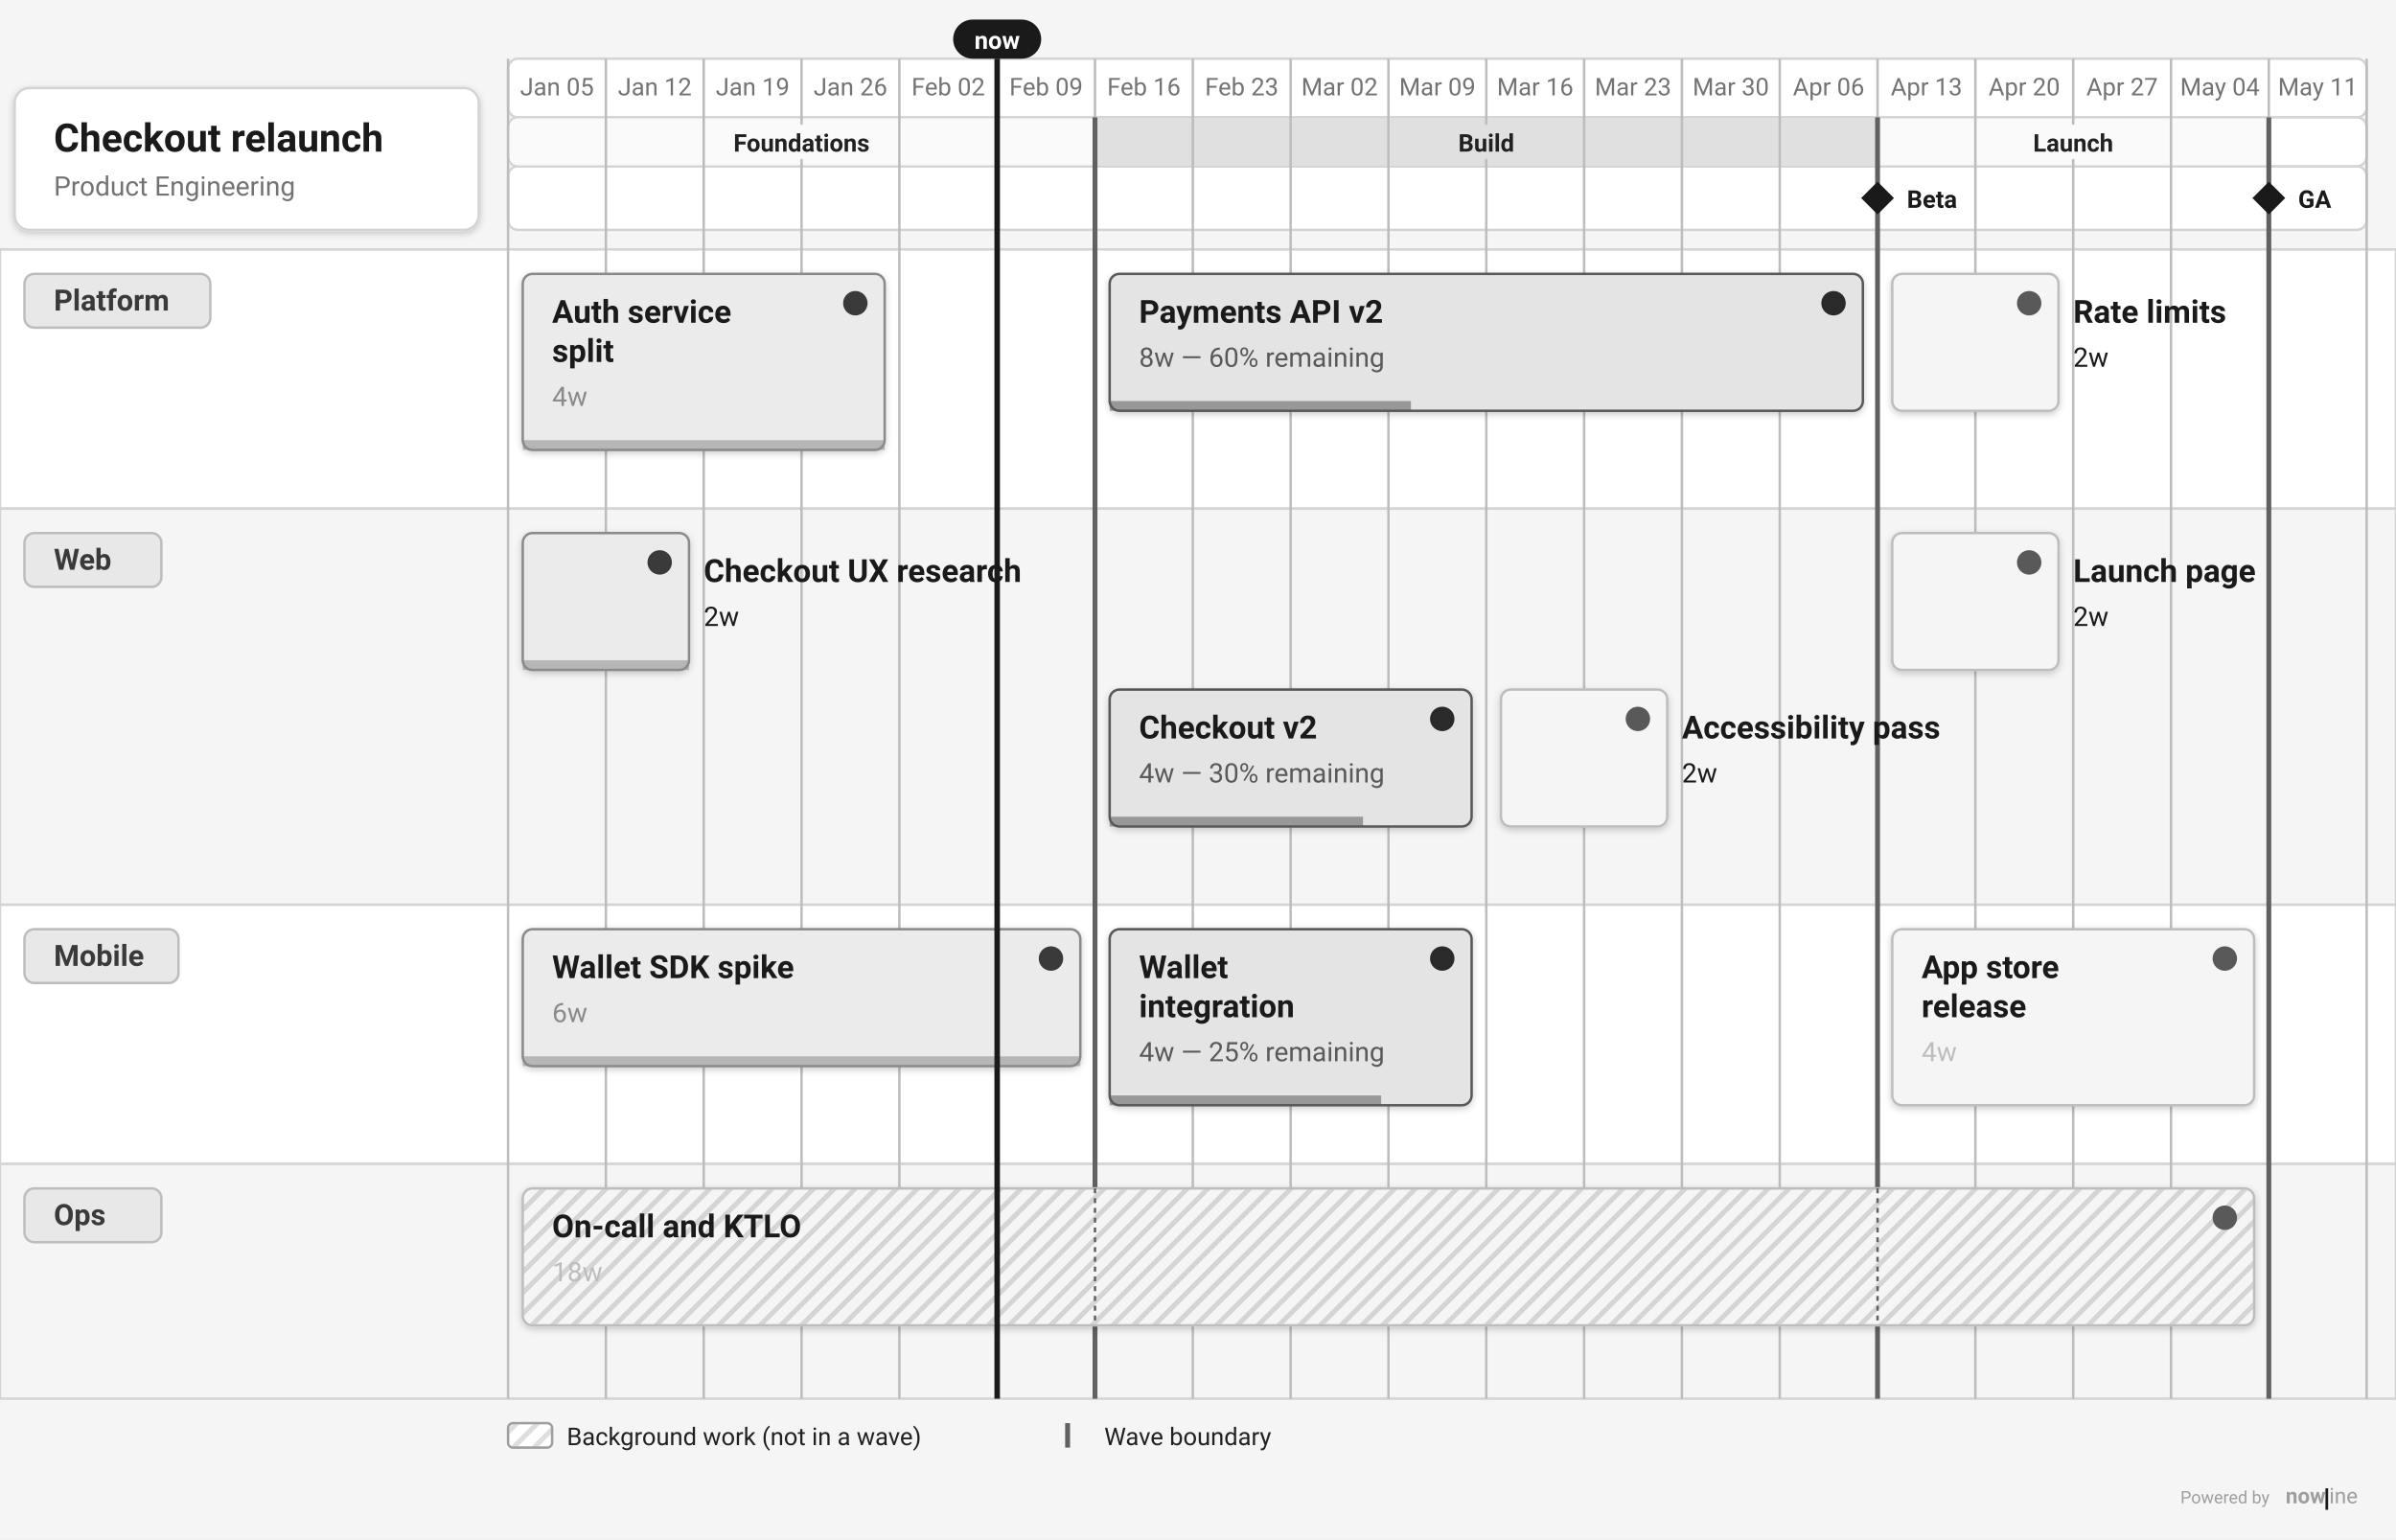
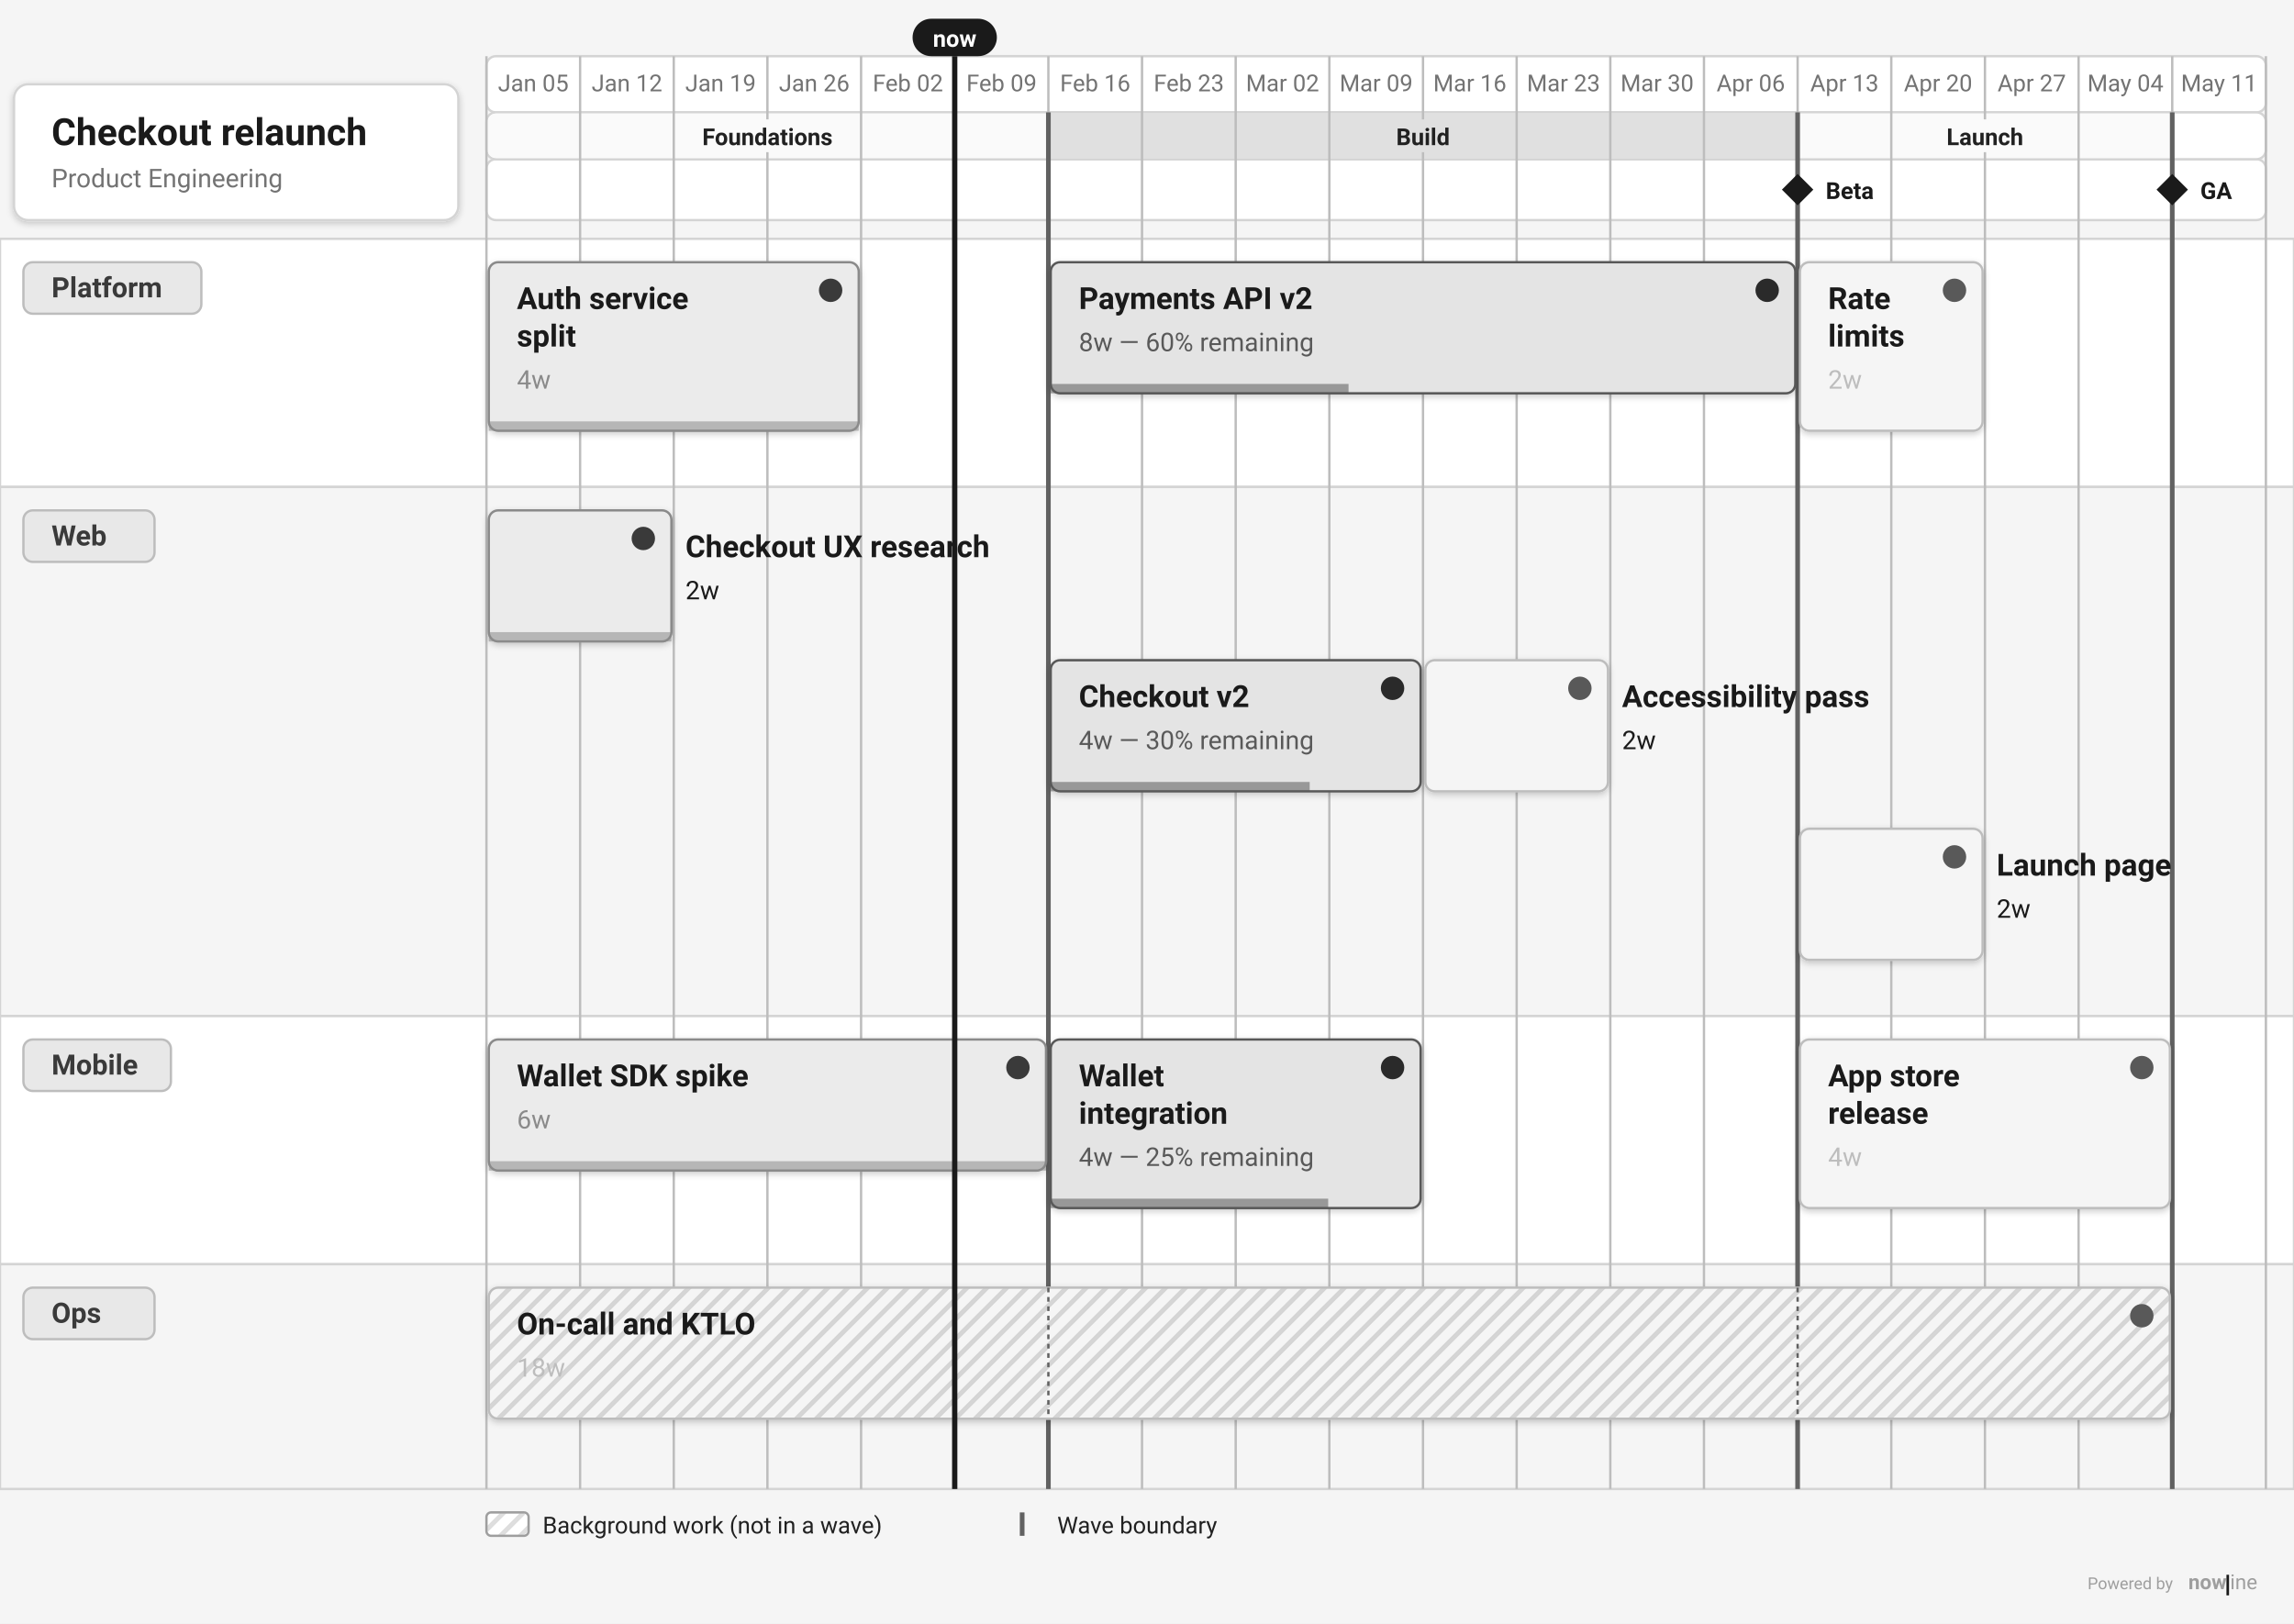
- <svg xmlns="http://www.w3.org/2000/svg" data-generator="nowline" data-theme="grayscale" height="629.44" viewBox="0 0 979.76 629.44" width="979.76">
+ <svg xmlns="http://www.w3.org/2000/svg" data-generator="nowline" data-theme="grayscale" height="693.44" viewBox="0 0 979.76 693.44" width="979.76">
  <defs>
    <filter height="200%" id="nl-0-root-shadow-subtle" width="200%" x="-50%" y="-50%">
      <feGaussianBlur in="SourceAlpha" stdDeviation="1.5" />
      <feOffset dx="0" dy="1" result="offsetblur" />
      <feComponentTransfer>
        <feFuncA type="linear" slope="0.2" />
      </feComponentTransfer>
      <feMerge>
        <feMergeNode />
        <feMergeNode in="SourceGraphic" />
      </feMerge>
    </filter>
    <filter height="200%" id="nl-0-root-shadow-soft" width="200%" x="-50%" y="-50%">
      <feGaussianBlur in="SourceAlpha" stdDeviation="5" />
      <feOffset dx="0" dy="3" result="offsetblur" />
      <feComponentTransfer>
        <feFuncA type="linear" slope="0.3" />
      </feComponentTransfer>
      <feMerge>
        <feMergeNode />
        <feMergeNode in="SourceGraphic" />
      </feMerge>
    </filter>
    <filter height="200%" id="nl-0-root-shadow-hard" width="200%" x="-50%" y="-50%">
      <feGaussianBlur in="SourceAlpha" stdDeviation="0" />
      <feOffset dx="2" dy="2" result="offsetblur" />
      <feComponentTransfer>
        <feFuncA type="linear" slope="0.45" />
      </feComponentTransfer>
      <feMerge>
        <feMergeNode />
        <feMergeNode in="SourceGraphic" />
      </feMerge>
    </filter>
    <marker id="nl-0-root-arrow" viewBox="0 0 10 10" refX="9" refY="5" markerWidth="7" markerHeight="7" orient="auto">
      <path d="M 0 0 L 10 5 L 0 10 z" fill="#595959" />
    </marker>
    <marker id="nl-0-root-arrow-light" viewBox="0 0 10 10" refX="9" refY="5" markerWidth="7" markerHeight="7" orient="auto">
      <path d="M 0 0 L 10 5 L 0 10 z" fill="#9e9e9e" />
    </marker>
    <marker id="nl-0-root-arrow-dark" viewBox="0 0 10 10" refX="9" refY="5" markerWidth="7" markerHeight="7" orient="auto">
      <path d="M 0 0 L 10 5 L 0 10 z" fill="#1a1a1a" />
    </marker>
    <pattern height="6" id="nl-0-root-wave-hatch-dark" patternTransform="rotate(45)" patternUnits="userSpaceOnUse" width="6">
      <line opacity="0.13" stroke="#000000" stroke-width="2" x1="3" x2="3" y1="0" y2="6" />
    </pattern>
  </defs>
-   <rect fill="#f5f5f5" height="629.44" width="979.76" x="0" y="0" />
+   <rect fill="#f5f5f5" height="693.44" width="979.76" x="0" y="0" />
  <g data-layer="timeline">
    <rect fill="#ffffff" height="24" rx="4" ry="4" stroke="#d4d4d4" stroke-width="1" width="760" x="207.76" y="24" />
    <rect fill="#ffffff" height="26" rx="4" ry="4" stroke="#d4d4d4" stroke-width="1" width="760" x="207.76" y="68" />
    <text fill="#737373" font-family="system-ui, -apple-system, &quot;Segoe UI&quot;, Roboto, sans-serif" font-size="10" text-anchor="middle" x="227.76" y="39">Jan 05</text>
    <text fill="#737373" font-family="system-ui, -apple-system, &quot;Segoe UI&quot;, Roboto, sans-serif" font-size="10" text-anchor="middle" x="267.76" y="39">Jan 12</text>
    <text fill="#737373" font-family="system-ui, -apple-system, &quot;Segoe UI&quot;, Roboto, sans-serif" font-size="10" text-anchor="middle" x="307.76" y="39">Jan 19</text>
    <text fill="#737373" font-family="system-ui, -apple-system, &quot;Segoe UI&quot;, Roboto, sans-serif" font-size="10" text-anchor="middle" x="347.76" y="39">Jan 26</text>
    <text fill="#737373" font-family="system-ui, -apple-system, &quot;Segoe UI&quot;, Roboto, sans-serif" font-size="10" text-anchor="middle" x="387.76" y="39">Feb 02</text>
    <text fill="#737373" font-family="system-ui, -apple-system, &quot;Segoe UI&quot;, Roboto, sans-serif" font-size="10" text-anchor="middle" x="427.76" y="39">Feb 09</text>
    <text fill="#737373" font-family="system-ui, -apple-system, &quot;Segoe UI&quot;, Roboto, sans-serif" font-size="10" text-anchor="middle" x="467.76" y="39">Feb 16</text>
    <text fill="#737373" font-family="system-ui, -apple-system, &quot;Segoe UI&quot;, Roboto, sans-serif" font-size="10" text-anchor="middle" x="507.76" y="39">Feb 23</text>
    <text fill="#737373" font-family="system-ui, -apple-system, &quot;Segoe UI&quot;, Roboto, sans-serif" font-size="10" text-anchor="middle" x="547.76" y="39">Mar 02</text>
    <text fill="#737373" font-family="system-ui, -apple-system, &quot;Segoe UI&quot;, Roboto, sans-serif" font-size="10" text-anchor="middle" x="587.76" y="39">Mar 09</text>
    <text fill="#737373" font-family="system-ui, -apple-system, &quot;Segoe UI&quot;, Roboto, sans-serif" font-size="10" text-anchor="middle" x="627.76" y="39">Mar 16</text>
    <text fill="#737373" font-family="system-ui, -apple-system, &quot;Segoe UI&quot;, Roboto, sans-serif" font-size="10" text-anchor="middle" x="667.76" y="39">Mar 23</text>
    <text fill="#737373" font-family="system-ui, -apple-system, &quot;Segoe UI&quot;, Roboto, sans-serif" font-size="10" text-anchor="middle" x="707.76" y="39">Mar 30</text>
    <text fill="#737373" font-family="system-ui, -apple-system, &quot;Segoe UI&quot;, Roboto, sans-serif" font-size="10" text-anchor="middle" x="747.76" y="39">Apr 06</text>
    <text fill="#737373" font-family="system-ui, -apple-system, &quot;Segoe UI&quot;, Roboto, sans-serif" font-size="10" text-anchor="middle" x="787.76" y="39">Apr 13</text>
    <text fill="#737373" font-family="system-ui, -apple-system, &quot;Segoe UI&quot;, Roboto, sans-serif" font-size="10" text-anchor="middle" x="827.76" y="39">Apr 20</text>
    <text fill="#737373" font-family="system-ui, -apple-system, &quot;Segoe UI&quot;, Roboto, sans-serif" font-size="10" text-anchor="middle" x="867.76" y="39">Apr 27</text>
    <text fill="#737373" font-family="system-ui, -apple-system, &quot;Segoe UI&quot;, Roboto, sans-serif" font-size="10" text-anchor="middle" x="907.76" y="39">May 04</text>
    <text fill="#737373" font-family="system-ui, -apple-system, &quot;Segoe UI&quot;, Roboto, sans-serif" font-size="10" text-anchor="middle" x="947.76" y="39">May 11</text>
  </g>
  <g data-layer="wave-strip">
    <rect fill="#ffffff" height="20" rx="4" ry="4" stroke="#d4d4d4" stroke-width="1" width="760" x="207.76" y="48" />
    <g data-id="foundations">
      <path d="M211.76 48.5 H447.76 V67.5 H211.76 A3.5 3.5 0 0 1 208.26 64 V52 A3.5 3.5 0 0 1 211.76 48.5 Z" fill="#fafafa" />
    </g>
    <g data-id="build">
      <rect fill="#e0e0e0" height="19" width="320" x="447.76" y="48.5" />
    </g>
    <g data-id="launch">
      <rect fill="#fafafa" height="19" width="160" x="767.76" y="48.5" />
    </g>
  </g>
  <g data-id="platform" data-layer="swimlane-bg">
    <rect fill="#ffffff" height="106" stroke="#d4d4d4" stroke-width="1" width="979.76" x="0" y="102" />
  </g>
  <g data-id="web" data-layer="swimlane-bg">
-     <rect fill="#f5f5f5" height="162" stroke="#d4d4d4" stroke-width="1" width="979.76" x="0" y="208" />
+     <rect fill="#f5f5f5" height="226" stroke="#d4d4d4" stroke-width="1" width="979.76" x="0" y="208" />
  </g>
  <g data-id="mobile" data-layer="swimlane-bg">
-     <rect fill="#ffffff" height="106" stroke="#d4d4d4" stroke-width="1" width="979.76" x="0" y="370" />
+     <rect fill="#ffffff" height="106" stroke="#d4d4d4" stroke-width="1" width="979.76" x="0" y="434" />
  </g>
  <g data-id="ops" data-layer="swimlane-bg">
-     <rect fill="#f5f5f5" height="96" stroke="#d4d4d4" stroke-width="1" width="979.76" x="0" y="476" />
+     <rect fill="#f5f5f5" height="96" stroke="#d4d4d4" stroke-width="1" width="979.76" x="0" y="540" />
  </g>
  <g data-layer="grid">
-     <line stroke="#bdbdbd" stroke-width="1" x1="207.76" x2="207.76" y1="24" y2="572" />
-     <line stroke="#bdbdbd" stroke-width="1" x1="247.76" x2="247.76" y1="24" y2="572" />
-     <line stroke="#bdbdbd" stroke-width="1" x1="287.76" x2="287.76" y1="24" y2="572" />
-     <line stroke="#bdbdbd" stroke-width="1" x1="327.76" x2="327.76" y1="24" y2="572" />
-     <line stroke="#bdbdbd" stroke-width="1" x1="367.76" x2="367.76" y1="24" y2="572" />
-     <line stroke="#bdbdbd" stroke-width="1" x1="407.76" x2="407.76" y1="24" y2="572" />
-     <line stroke="#bdbdbd" stroke-width="1" x1="447.76" x2="447.76" y1="24" y2="572" />
-     <line stroke="#bdbdbd" stroke-width="1" x1="487.76" x2="487.76" y1="24" y2="572" />
-     <line stroke="#bdbdbd" stroke-width="1" x1="527.76" x2="527.76" y1="24" y2="572" />
-     <line stroke="#bdbdbd" stroke-width="1" x1="567.76" x2="567.76" y1="24" y2="572" />
-     <line stroke="#bdbdbd" stroke-width="1" x1="607.76" x2="607.76" y1="24" y2="572" />
-     <line stroke="#bdbdbd" stroke-width="1" x1="647.76" x2="647.76" y1="24" y2="572" />
-     <line stroke="#bdbdbd" stroke-width="1" x1="687.76" x2="687.76" y1="24" y2="572" />
-     <line stroke="#bdbdbd" stroke-width="1" x1="727.76" x2="727.76" y1="24" y2="572" />
-     <line stroke="#bdbdbd" stroke-width="1" x1="767.76" x2="767.76" y1="24" y2="572" />
-     <line stroke="#bdbdbd" stroke-width="1" x1="807.76" x2="807.76" y1="24" y2="572" />
-     <line stroke="#bdbdbd" stroke-width="1" x1="847.76" x2="847.76" y1="24" y2="572" />
-     <line stroke="#bdbdbd" stroke-width="1" x1="887.76" x2="887.76" y1="24" y2="572" />
-     <line stroke="#bdbdbd" stroke-width="1" x1="927.76" x2="927.76" y1="24" y2="572" />
-     <line stroke="#bdbdbd" stroke-width="1" x1="967.76" x2="967.76" y1="24" y2="572" />
+     <line stroke="#bdbdbd" stroke-width="1" x1="207.76" x2="207.76" y1="24" y2="636" />
+     <line stroke="#bdbdbd" stroke-width="1" x1="247.76" x2="247.76" y1="24" y2="636" />
+     <line stroke="#bdbdbd" stroke-width="1" x1="287.76" x2="287.76" y1="24" y2="636" />
+     <line stroke="#bdbdbd" stroke-width="1" x1="327.76" x2="327.76" y1="24" y2="636" />
+     <line stroke="#bdbdbd" stroke-width="1" x1="367.76" x2="367.76" y1="24" y2="636" />
+     <line stroke="#bdbdbd" stroke-width="1" x1="407.76" x2="407.76" y1="24" y2="636" />
+     <line stroke="#bdbdbd" stroke-width="1" x1="447.76" x2="447.76" y1="24" y2="636" />
+     <line stroke="#bdbdbd" stroke-width="1" x1="487.76" x2="487.76" y1="24" y2="636" />
+     <line stroke="#bdbdbd" stroke-width="1" x1="527.76" x2="527.76" y1="24" y2="636" />
+     <line stroke="#bdbdbd" stroke-width="1" x1="567.76" x2="567.76" y1="24" y2="636" />
+     <line stroke="#bdbdbd" stroke-width="1" x1="607.76" x2="607.76" y1="24" y2="636" />
+     <line stroke="#bdbdbd" stroke-width="1" x1="647.76" x2="647.76" y1="24" y2="636" />
+     <line stroke="#bdbdbd" stroke-width="1" x1="687.76" x2="687.76" y1="24" y2="636" />
+     <line stroke="#bdbdbd" stroke-width="1" x1="727.76" x2="727.76" y1="24" y2="636" />
+     <line stroke="#bdbdbd" stroke-width="1" x1="767.76" x2="767.76" y1="24" y2="636" />
+     <line stroke="#bdbdbd" stroke-width="1" x1="807.76" x2="807.76" y1="24" y2="636" />
+     <line stroke="#bdbdbd" stroke-width="1" x1="847.76" x2="847.76" y1="24" y2="636" />
+     <line stroke="#bdbdbd" stroke-width="1" x1="887.76" x2="887.76" y1="24" y2="636" />
+     <line stroke="#bdbdbd" stroke-width="1" x1="927.76" x2="927.76" y1="24" y2="636" />
+     <line stroke="#bdbdbd" stroke-width="1" x1="967.76" x2="967.76" y1="24" y2="636" />
  </g>
  <g data-layer="wave-boundary">
-     <line stroke="#616161" stroke-width="2" x1="447.76" x2="447.76" y1="48" y2="572" />
-     <line stroke="#616161" stroke-width="2" x1="767.76" x2="767.76" y1="48" y2="572" />
-     <line stroke="#616161" stroke-width="2" x1="927.76" x2="927.76" y1="48" y2="572" />
+     <line stroke="#616161" stroke-width="2" x1="447.76" x2="447.76" y1="48" y2="636" />
+     <line stroke="#616161" stroke-width="2" x1="767.76" x2="767.76" y1="48" y2="636" />
+     <line stroke="#616161" stroke-width="2" x1="927.76" x2="927.76" y1="48" y2="636" />
  </g>
  <g data-layer="wave-labels">
    <rect fill="#fafafa" height="14" width="70.99" x="292.27" y="51" />
    <text fill="#212121" font-family="system-ui, -apple-system, &quot;Segoe UI&quot;, Roboto, sans-serif" font-size="10" font-weight="600" text-anchor="middle" x="327.76" y="62">Foundations</text>
    <rect fill="#e0e0e0" height="14" width="34.45" x="590.54" y="51" />
    <text fill="#212121" font-family="system-ui, -apple-system, &quot;Segoe UI&quot;, Roboto, sans-serif" font-size="10" font-weight="600" text-anchor="middle" x="607.76" y="62">Build</text>
    <rect fill="#fafafa" height="14" width="40.54" x="827.49" y="51" />
    <text fill="#212121" font-family="system-ui, -apple-system, &quot;Segoe UI&quot;, Roboto, sans-serif" font-size="10" font-weight="600" text-anchor="middle" x="847.76" y="62">Launch</text>
  </g>
  <g data-id="platform" data-layer="swimlane">
    <rect fill="#e8e8e8" height="22" rx="4" ry="4" stroke="#bdbdbd" stroke-width="1" width="76" x="10" y="112" />
    <text fill="#3a3a3a" font-family="system-ui, -apple-system, &quot;Segoe UI&quot;, Roboto, sans-serif" font-size="12" font-weight="600" x="22" y="127">Platform</text>
    <g data-id="auth" data-layer="item">
-       <rect fill="#ebebeb" filter="url(#nl-0-root-shadow-subtle)" height="72" rx="4" ry="4" stroke="#8a8a8a" stroke-width="1" width="148" x="213.76" y="112" />
-       <rect fill="#8a8a8a" height="4" opacity="0.55" width="148" x="213.76" y="180" />
-       <circle cx="349.76" cy="124" fill="#3a3a3a" r="5" />
-       <text fill="#1a1a1a" font-family="system-ui, -apple-system, &quot;Segoe UI&quot;, Roboto, sans-serif" font-size="13" font-weight="600" x="225.76" y="132">Auth service</text>
-       <text fill="#1a1a1a" font-family="system-ui, -apple-system, &quot;Segoe UI&quot;, Roboto, sans-serif" font-size="13" font-weight="600" x="225.76" y="148">split</text>
-       <text fill="#8a8a8a" font-family="system-ui, -apple-system, &quot;Segoe UI&quot;, Roboto, sans-serif" font-size="11" x="225.76" y="166">4w</text>
+       <rect fill="#ebebeb" filter="url(#nl-0-root-shadow-subtle)" height="72" rx="4" ry="4" stroke="#8a8a8a" stroke-width="1" width="158" x="208.76" y="112" />
+       <rect fill="#8a8a8a" height="4" opacity="0.55" width="158" x="208.76" y="180" />
+       <circle cx="354.76" cy="124" fill="#3a3a3a" r="5" />
+       <text fill="#1a1a1a" font-family="system-ui, -apple-system, &quot;Segoe UI&quot;, Roboto, sans-serif" font-size="13" font-weight="600" x="220.76" y="132">Auth service</text>
+       <text fill="#1a1a1a" font-family="system-ui, -apple-system, &quot;Segoe UI&quot;, Roboto, sans-serif" font-size="13" font-weight="600" x="220.76" y="148">split</text>
+       <text fill="#8a8a8a" font-family="system-ui, -apple-system, &quot;Segoe UI&quot;, Roboto, sans-serif" font-size="11" x="220.76" y="166">4w</text>
    </g>
    <g data-id="payments-api" data-layer="item">
-       <rect fill="#e4e4e4" filter="url(#nl-0-root-shadow-subtle)" height="56" rx="4" ry="4" stroke="#595959" stroke-width="1" width="308" x="453.76" y="112" />
-       <rect fill="#595959" height="4" opacity="0.55" width="123.2" x="453.76" y="164" />
-       <circle cx="749.76" cy="124" fill="#2a2a2a" r="5" />
-       <text fill="#1a1a1a" font-family="system-ui, -apple-system, &quot;Segoe UI&quot;, Roboto, sans-serif" font-size="13" font-weight="600" x="465.76" y="132">Payments API v2</text>
-       <text fill="#595959" font-family="system-ui, -apple-system, &quot;Segoe UI&quot;, Roboto, sans-serif" font-size="11" x="465.76" y="150">8w — 60% remaining</text>
+       <rect fill="#e4e4e4" filter="url(#nl-0-root-shadow-subtle)" height="56" rx="4" ry="4" stroke="#595959" stroke-width="1" width="318" x="448.76" y="112" />
+       <rect fill="#595959" height="4" opacity="0.55" width="127.2" x="448.76" y="164" />
+       <circle cx="754.76" cy="124" fill="#2a2a2a" r="5" />
+       <text fill="#1a1a1a" font-family="system-ui, -apple-system, &quot;Segoe UI&quot;, Roboto, sans-serif" font-size="13" font-weight="600" x="460.76" y="132">Payments API v2</text>
+       <text fill="#595959" font-family="system-ui, -apple-system, &quot;Segoe UI&quot;, Roboto, sans-serif" font-size="11" x="460.76" y="150">8w — 60% remaining</text>
    </g>
    <g data-id="rate-limits" data-layer="item">
-       <rect fill="#f5f5f5" filter="url(#nl-0-root-shadow-subtle)" height="56" rx="4" ry="4" stroke="#bdbdbd" stroke-width="1" width="68" x="773.76" y="112" />
-       <circle cx="829.76" cy="124" fill="#595959" r="5" />
-       <text fill="#1a1a1a" font-family="system-ui, -apple-system, &quot;Segoe UI&quot;, Roboto, sans-serif" font-size="13" font-weight="600" x="847.76" y="132">Rate limits</text>
-       <text fill="#1a1a1a" font-family="system-ui, -apple-system, &quot;Segoe UI&quot;, Roboto, sans-serif" font-size="11" x="847.76" y="150">2w</text>
+       <rect fill="#f5f5f5" filter="url(#nl-0-root-shadow-subtle)" height="72" rx="4" ry="4" stroke="#bdbdbd" stroke-width="1" width="78" x="768.76" y="112" />
+       <circle cx="834.76" cy="124" fill="#595959" r="5" />
+       <text fill="#1a1a1a" font-family="system-ui, -apple-system, &quot;Segoe UI&quot;, Roboto, sans-serif" font-size="13" font-weight="600" x="780.76" y="132">Rate</text>
+       <text fill="#1a1a1a" font-family="system-ui, -apple-system, &quot;Segoe UI&quot;, Roboto, sans-serif" font-size="13" font-weight="600" x="780.76" y="148">limits</text>
+       <text fill="#bdbdbd" font-family="system-ui, -apple-system, &quot;Segoe UI&quot;, Roboto, sans-serif" font-size="11" x="780.76" y="166">2w</text>
    </g>
  </g>
  <g data-id="web" data-layer="swimlane">
    <rect fill="#e8e8e8" height="22" rx="4" ry="4" stroke="#bdbdbd" stroke-width="1" width="56" x="10" y="218" />
    <text fill="#3a3a3a" font-family="system-ui, -apple-system, &quot;Segoe UI&quot;, Roboto, sans-serif" font-size="12" font-weight="600" x="22" y="233">Web</text>
    <g data-id="ux-research" data-layer="item">
-       <rect fill="#ebebeb" filter="url(#nl-0-root-shadow-subtle)" height="56" rx="4" ry="4" stroke="#8a8a8a" stroke-width="1" width="68" x="213.76" y="218" />
-       <rect fill="#8a8a8a" height="4" opacity="0.55" width="68" x="213.76" y="270" />
-       <circle cx="269.76" cy="230" fill="#3a3a3a" r="5" />
-       <text fill="#1a1a1a" font-family="system-ui, -apple-system, &quot;Segoe UI&quot;, Roboto, sans-serif" font-size="13" font-weight="600" x="287.76" y="238">Checkout UX research</text>
-       <text fill="#1a1a1a" font-family="system-ui, -apple-system, &quot;Segoe UI&quot;, Roboto, sans-serif" font-size="11" x="287.76" y="256">2w</text>
+       <rect fill="#ebebeb" filter="url(#nl-0-root-shadow-subtle)" height="56" rx="4" ry="4" stroke="#8a8a8a" stroke-width="1" width="78" x="208.76" y="218" />
+       <rect fill="#8a8a8a" height="4" opacity="0.55" width="78" x="208.76" y="270" />
+       <circle cx="274.76" cy="230" fill="#3a3a3a" r="5" />
+       <text fill="#1a1a1a" font-family="system-ui, -apple-system, &quot;Segoe UI&quot;, Roboto, sans-serif" font-size="13" font-weight="600" x="292.76" y="238">Checkout UX research</text>
+       <text fill="#1a1a1a" font-family="system-ui, -apple-system, &quot;Segoe UI&quot;, Roboto, sans-serif" font-size="11" x="292.76" y="256">2w</text>
    </g>
    <g data-layer="group">
      <g data-id="checkout-v2" data-layer="item">
-         <rect fill="#e4e4e4" filter="url(#nl-0-root-shadow-subtle)" height="56" rx="4" ry="4" stroke="#595959" stroke-width="1" width="148" x="453.76" y="282" />
-         <rect fill="#595959" height="4" opacity="0.55" width="103.6" x="453.76" y="334" />
-         <circle cx="589.76" cy="294" fill="#2a2a2a" r="5" />
-         <text fill="#1a1a1a" font-family="system-ui, -apple-system, &quot;Segoe UI&quot;, Roboto, sans-serif" font-size="13" font-weight="600" x="465.76" y="302">Checkout v2</text>
-         <text fill="#595959" font-family="system-ui, -apple-system, &quot;Segoe UI&quot;, Roboto, sans-serif" font-size="11" x="465.76" y="320">4w — 30% remaining</text>
+         <rect fill="#e4e4e4" filter="url(#nl-0-root-shadow-subtle)" height="56" rx="4" ry="4" stroke="#595959" stroke-width="1" width="158" x="448.76" y="282" />
+         <rect fill="#595959" height="4" opacity="0.55" width="110.6" x="448.76" y="334" />
+         <circle cx="594.76" cy="294" fill="#2a2a2a" r="5" />
+         <text fill="#1a1a1a" font-family="system-ui, -apple-system, &quot;Segoe UI&quot;, Roboto, sans-serif" font-size="13" font-weight="600" x="460.76" y="302">Checkout v2</text>
+         <text fill="#595959" font-family="system-ui, -apple-system, &quot;Segoe UI&quot;, Roboto, sans-serif" font-size="11" x="460.76" y="320">4w — 30% remaining</text>
      </g>
      <g data-id="a11y" data-layer="item">
-         <rect fill="#f5f5f5" filter="url(#nl-0-root-shadow-subtle)" height="56" rx="4" ry="4" stroke="#bdbdbd" stroke-width="1" width="68" x="613.76" y="282" />
-         <circle cx="669.76" cy="294" fill="#595959" r="5" />
-         <text fill="#1a1a1a" font-family="system-ui, -apple-system, &quot;Segoe UI&quot;, Roboto, sans-serif" font-size="13" font-weight="600" x="687.76" y="302">Accessibility pass</text>
-         <text fill="#1a1a1a" font-family="system-ui, -apple-system, &quot;Segoe UI&quot;, Roboto, sans-serif" font-size="11" x="687.76" y="320">2w</text>
+         <rect fill="#f5f5f5" filter="url(#nl-0-root-shadow-subtle)" height="56" rx="4" ry="4" stroke="#bdbdbd" stroke-width="1" width="78" x="608.76" y="282" />
+         <circle cx="674.76" cy="294" fill="#595959" r="5" />
+         <text fill="#1a1a1a" font-family="system-ui, -apple-system, &quot;Segoe UI&quot;, Roboto, sans-serif" font-size="13" font-weight="600" x="692.76" y="302">Accessibility pass</text>
+         <text fill="#1a1a1a" font-family="system-ui, -apple-system, &quot;Segoe UI&quot;, Roboto, sans-serif" font-size="11" x="692.76" y="320">2w</text>
      </g>
    </g>
    <g data-id="launch-page" data-layer="item">
-       <rect fill="#f5f5f5" filter="url(#nl-0-root-shadow-subtle)" height="56" rx="4" ry="4" stroke="#bdbdbd" stroke-width="1" width="68" x="773.76" y="218" />
-       <circle cx="829.76" cy="230" fill="#595959" r="5" />
-       <text fill="#1a1a1a" font-family="system-ui, -apple-system, &quot;Segoe UI&quot;, Roboto, sans-serif" font-size="13" font-weight="600" x="847.76" y="238">Launch page</text>
-       <text fill="#1a1a1a" font-family="system-ui, -apple-system, &quot;Segoe UI&quot;, Roboto, sans-serif" font-size="11" x="847.76" y="256">2w</text>
+       <rect fill="#f5f5f5" filter="url(#nl-0-root-shadow-subtle)" height="56" rx="4" ry="4" stroke="#bdbdbd" stroke-width="1" width="78" x="768.76" y="354" />
+       <circle cx="834.76" cy="366" fill="#595959" r="5" />
+       <text fill="#1a1a1a" font-family="system-ui, -apple-system, &quot;Segoe UI&quot;, Roboto, sans-serif" font-size="13" font-weight="600" x="852.76" y="374">Launch page</text>
+       <text fill="#1a1a1a" font-family="system-ui, -apple-system, &quot;Segoe UI&quot;, Roboto, sans-serif" font-size="11" x="852.76" y="392">2w</text>
    </g>
  </g>
  <g data-id="mobile" data-layer="swimlane">
-     <rect fill="#e8e8e8" height="22" rx="4" ry="4" stroke="#bdbdbd" stroke-width="1" width="63" x="10" y="380" />
-     <text fill="#3a3a3a" font-family="system-ui, -apple-system, &quot;Segoe UI&quot;, Roboto, sans-serif" font-size="12" font-weight="600" x="22" y="395">Mobile</text>
+     <rect fill="#e8e8e8" height="22" rx="4" ry="4" stroke="#bdbdbd" stroke-width="1" width="63" x="10" y="444" />
+     <text fill="#3a3a3a" font-family="system-ui, -apple-system, &quot;Segoe UI&quot;, Roboto, sans-serif" font-size="12" font-weight="600" x="22" y="459">Mobile</text>
    <g data-id="wallet-spike" data-layer="item">
-       <rect fill="#ebebeb" filter="url(#nl-0-root-shadow-subtle)" height="56" rx="4" ry="4" stroke="#8a8a8a" stroke-width="1" width="228" x="213.76" y="380" />
-       <rect fill="#8a8a8a" height="4" opacity="0.55" width="228" x="213.76" y="432" />
-       <circle cx="429.76" cy="392" fill="#3a3a3a" r="5" />
-       <text fill="#1a1a1a" font-family="system-ui, -apple-system, &quot;Segoe UI&quot;, Roboto, sans-serif" font-size="13" font-weight="600" x="225.76" y="400">Wallet SDK spike</text>
-       <text fill="#8a8a8a" font-family="system-ui, -apple-system, &quot;Segoe UI&quot;, Roboto, sans-serif" font-size="11" x="225.76" y="418">6w</text>
+       <rect fill="#ebebeb" filter="url(#nl-0-root-shadow-subtle)" height="56" rx="4" ry="4" stroke="#8a8a8a" stroke-width="1" width="238" x="208.76" y="444" />
+       <rect fill="#8a8a8a" height="4" opacity="0.55" width="238" x="208.76" y="496" />
+       <circle cx="434.76" cy="456" fill="#3a3a3a" r="5" />
+       <text fill="#1a1a1a" font-family="system-ui, -apple-system, &quot;Segoe UI&quot;, Roboto, sans-serif" font-size="13" font-weight="600" x="220.76" y="464">Wallet SDK spike</text>
+       <text fill="#8a8a8a" font-family="system-ui, -apple-system, &quot;Segoe UI&quot;, Roboto, sans-serif" font-size="11" x="220.76" y="482">6w</text>
    </g>
    <g data-id="wallet" data-layer="item">
-       <rect fill="#e4e4e4" filter="url(#nl-0-root-shadow-subtle)" height="72" rx="4" ry="4" stroke="#595959" stroke-width="1" width="148" x="453.76" y="380" />
-       <rect fill="#595959" height="4" opacity="0.55" width="111" x="453.76" y="448" />
-       <circle cx="589.76" cy="392" fill="#2a2a2a" r="5" />
-       <text fill="#1a1a1a" font-family="system-ui, -apple-system, &quot;Segoe UI&quot;, Roboto, sans-serif" font-size="13" font-weight="600" x="465.76" y="400">Wallet</text>
-       <text fill="#1a1a1a" font-family="system-ui, -apple-system, &quot;Segoe UI&quot;, Roboto, sans-serif" font-size="13" font-weight="600" x="465.76" y="416">integration</text>
-       <text fill="#595959" font-family="system-ui, -apple-system, &quot;Segoe UI&quot;, Roboto, sans-serif" font-size="11" x="465.76" y="434">4w — 25% remaining</text>
+       <rect fill="#e4e4e4" filter="url(#nl-0-root-shadow-subtle)" height="72" rx="4" ry="4" stroke="#595959" stroke-width="1" width="158" x="448.76" y="444" />
+       <rect fill="#595959" height="4" opacity="0.55" width="118.5" x="448.76" y="512" />
+       <circle cx="594.76" cy="456" fill="#2a2a2a" r="5" />
+       <text fill="#1a1a1a" font-family="system-ui, -apple-system, &quot;Segoe UI&quot;, Roboto, sans-serif" font-size="13" font-weight="600" x="460.76" y="464">Wallet</text>
+       <text fill="#1a1a1a" font-family="system-ui, -apple-system, &quot;Segoe UI&quot;, Roboto, sans-serif" font-size="13" font-weight="600" x="460.76" y="480">integration</text>
+       <text fill="#595959" font-family="system-ui, -apple-system, &quot;Segoe UI&quot;, Roboto, sans-serif" font-size="11" x="460.76" y="498">4w — 25% remaining</text>
    </g>
    <g data-id="store-release" data-layer="item">
-       <rect fill="#f5f5f5" filter="url(#nl-0-root-shadow-subtle)" height="72" rx="4" ry="4" stroke="#bdbdbd" stroke-width="1" width="148" x="773.76" y="380" />
-       <circle cx="909.76" cy="392" fill="#595959" r="5" />
-       <text fill="#1a1a1a" font-family="system-ui, -apple-system, &quot;Segoe UI&quot;, Roboto, sans-serif" font-size="13" font-weight="600" x="785.76" y="400">App store</text>
-       <text fill="#1a1a1a" font-family="system-ui, -apple-system, &quot;Segoe UI&quot;, Roboto, sans-serif" font-size="13" font-weight="600" x="785.76" y="416">release</text>
-       <text fill="#bdbdbd" font-family="system-ui, -apple-system, &quot;Segoe UI&quot;, Roboto, sans-serif" font-size="11" x="785.76" y="434">4w</text>
+       <rect fill="#f5f5f5" filter="url(#nl-0-root-shadow-subtle)" height="72" rx="4" ry="4" stroke="#bdbdbd" stroke-width="1" width="158" x="768.76" y="444" />
+       <circle cx="914.76" cy="456" fill="#595959" r="5" />
+       <text fill="#1a1a1a" font-family="system-ui, -apple-system, &quot;Segoe UI&quot;, Roboto, sans-serif" font-size="13" font-weight="600" x="780.76" y="464">App store</text>
+       <text fill="#1a1a1a" font-family="system-ui, -apple-system, &quot;Segoe UI&quot;, Roboto, sans-serif" font-size="13" font-weight="600" x="780.76" y="480">release</text>
+       <text fill="#bdbdbd" font-family="system-ui, -apple-system, &quot;Segoe UI&quot;, Roboto, sans-serif" font-size="11" x="780.76" y="498">4w</text>
    </g>
  </g>
  <g data-id="ops" data-layer="swimlane">
-     <rect fill="#e8e8e8" height="22" rx="4" ry="4" stroke="#bdbdbd" stroke-width="1" width="56" x="10" y="486" />
-     <text fill="#3a3a3a" font-family="system-ui, -apple-system, &quot;Segoe UI&quot;, Roboto, sans-serif" font-size="12" font-weight="600" x="22" y="501">Ops</text>
+     <rect fill="#e8e8e8" height="22" rx="4" ry="4" stroke="#bdbdbd" stroke-width="1" width="56" x="10" y="550" />
+     <text fill="#3a3a3a" font-family="system-ui, -apple-system, &quot;Segoe UI&quot;, Roboto, sans-serif" font-size="12" font-weight="600" x="22" y="565">Ops</text>
    <g data-id="on-call" data-layer="item">
-       <rect fill="#f5f5f5" filter="url(#nl-0-root-shadow-subtle)" height="56" rx="4" ry="4" stroke="#bdbdbd" stroke-width="1" width="708" x="213.76" y="486" />
-       <rect fill="url(#nl-0-root-wave-hatch-dark)" height="55" rx="4" ry="4" width="707" x="214.26" y="486.5" />
-       <circle cx="909.76" cy="498" fill="#595959" r="5" />
-       <text fill="#1a1a1a" font-family="system-ui, -apple-system, &quot;Segoe UI&quot;, Roboto, sans-serif" font-size="13" font-weight="600" x="225.76" y="506">On-call and KTLO</text>
-       <text fill="#bdbdbd" font-family="system-ui, -apple-system, &quot;Segoe UI&quot;, Roboto, sans-serif" font-size="11" x="225.76" y="524">18w</text>
+       <rect fill="#f5f5f5" filter="url(#nl-0-root-shadow-subtle)" height="56" rx="4" ry="4" stroke="#bdbdbd" stroke-width="1" width="718" x="208.76" y="550" />
+       <rect fill="url(#nl-0-root-wave-hatch-dark)" height="55" rx="4" ry="4" width="717" x="209.26" y="550.5" />
+       <circle cx="914.76" cy="562" fill="#595959" r="5" />
+       <text fill="#1a1a1a" font-family="system-ui, -apple-system, &quot;Segoe UI&quot;, Roboto, sans-serif" font-size="13" font-weight="600" x="220.76" y="570">On-call and KTLO</text>
+       <text fill="#bdbdbd" font-family="system-ui, -apple-system, &quot;Segoe UI&quot;, Roboto, sans-serif" font-size="11" x="220.76" y="588">18w</text>
    </g>
  </g>
  <g data-layer="wave-cross">
-     <line stroke="#616161" stroke-dasharray="2 2" stroke-width="1" x1="447.76" x2="447.76" y1="486" y2="542" />
-     <line stroke="#616161" stroke-dasharray="2 2" stroke-width="1" x1="767.76" x2="767.76" y1="486" y2="542" />
+     <line stroke="#616161" stroke-dasharray="2 2" stroke-width="1" x1="447.76" x2="447.76" y1="550" y2="606" />
+     <line stroke="#616161" stroke-dasharray="2 2" stroke-width="1" x1="767.76" x2="767.76" y1="550" y2="606" />
  </g>
  <g data-id="beta" data-layer="milestone">
    <path d="M767.76 75 L773.76 81 L767.76 87 L761.76 81 Z" fill="#1a1a1a" stroke="#1a1a1a" stroke-width="1" />
    <text fill="#1a1a1a" font-family="system-ui, -apple-system, &quot;Segoe UI&quot;, Roboto, sans-serif" font-size="10" font-weight="600" x="779.76" y="85">Beta</text>
  </g>
  <g data-id="ga" data-layer="milestone">
    <path d="M927.76 75 L933.76 81 L927.76 87 L921.76 81 Z" fill="#1a1a1a" stroke="#1a1a1a" stroke-width="1" />
    <text fill="#1a1a1a" font-family="system-ui, -apple-system, &quot;Segoe UI&quot;, Roboto, sans-serif" font-size="10" font-weight="600" x="939.76" y="85">GA</text>
  </g>
  <g data-layer="nowline">
-     <line stroke="#1a1a1a" stroke-width="2.25" x1="407.76" x2="407.76" y1="24" y2="572" />
+     <line stroke="#1a1a1a" stroke-width="2.25" x1="407.76" x2="407.76" y1="24" y2="636" />
    <rect fill="#1a1a1a" height="16" rx="8" ry="8" width="36" x="389.76" y="8" />
    <text fill="#ffffff" font-family="system-ui, -apple-system, &quot;Segoe UI&quot;, Roboto, sans-serif" font-size="10" font-weight="700" text-anchor="middle" x="407.76" y="20">now</text>
  </g>
  <g data-layer="wave-legend">
-     <rect fill="#ffffff" height="10" rx="2" ry="2" stroke="#9e9e9e" stroke-width="1" width="18" x="207.76" y="582" />
-     <rect fill="url(#nl-0-root-wave-hatch-dark)" height="9" rx="2" ry="2" width="17" x="208.26" y="582.5" />
-     <text fill="#212121" font-family="system-ui, -apple-system, &quot;Segoe UI&quot;, Roboto, sans-serif" font-size="10" x="231.76" y="591">Background work (not in a wave)</text>
-     <line stroke="#616161" stroke-width="2" x1="436.56" x2="436.56" y1="582" y2="592" />
-     <text fill="#212121" font-family="system-ui, -apple-system, &quot;Segoe UI&quot;, Roboto, sans-serif" font-size="10" x="451.56" y="591">Wave boundary</text>
+     <rect fill="#ffffff" height="10" rx="2" ry="2" stroke="#9e9e9e" stroke-width="1" width="18" x="207.76" y="646" />
+     <rect fill="url(#nl-0-root-wave-hatch-dark)" height="9" rx="2" ry="2" width="17" x="208.26" y="646.5" />
+     <text fill="#212121" font-family="system-ui, -apple-system, &quot;Segoe UI&quot;, Roboto, sans-serif" font-size="10" x="231.76" y="655">Background work (not in a wave)</text>
+     <line stroke="#616161" stroke-width="2" x1="436.56" x2="436.56" y1="646" y2="656" />
+     <text fill="#212121" font-family="system-ui, -apple-system, &quot;Segoe UI&quot;, Roboto, sans-serif" font-size="10" x="451.56" y="655">Wave boundary</text>
  </g>
  <g data-id="nl-0-root-header" data-layer="header">
    <rect fill="#ffffff" filter="url(#nl-0-root-shadow-subtle)" height="58" rx="6" ry="6" stroke="#d4d4d4" stroke-width="1" width="189.76" x="6" y="36" />
    <text fill="#1a1a1a" font-family="system-ui, -apple-system, &quot;Segoe UI&quot;, Roboto, sans-serif" font-size="16" font-weight="600" x="22" y="62">Checkout relaunch</text>
    <text fill="#737373" font-family="system-ui, -apple-system, &quot;Segoe UI&quot;, Roboto, sans-serif" font-size="11" x="22" y="80">Product Engineering</text>
  </g>
  <a aria-label="Powered by nowline" href="https://nowline.io" rel="noopener" target="_blank">
    <g data-layer="attribution">
-       <g transform="translate(891.6 606) scale(0.22)">
+       <g transform="translate(891.6 670) scale(0.22)">
        <text fill="#9e9e9e" font-family="system-ui, -apple-system, &quot;Segoe UI&quot;, Roboto, sans-serif" font-size="32" font-weight="400" x="0" y="40">Powered by</text>
        <text fill="#9e9e9e" font-family="system-ui, -apple-system, &quot;Segoe UI&quot;, Roboto, sans-serif" font-size="40" font-weight="700" x="195.6" y="40">now</text>
        <rect fill="#1a1a1a" height="40" width="5" x="269.6" y="12" />
        <text fill="#9e9e9e" font-family="system-ui, -apple-system, &quot;Segoe UI&quot;, Roboto, sans-serif" font-size="40" font-weight="400" x="276.6" y="40">ine</text>
      </g>
    </g>
  </a>
</svg>
